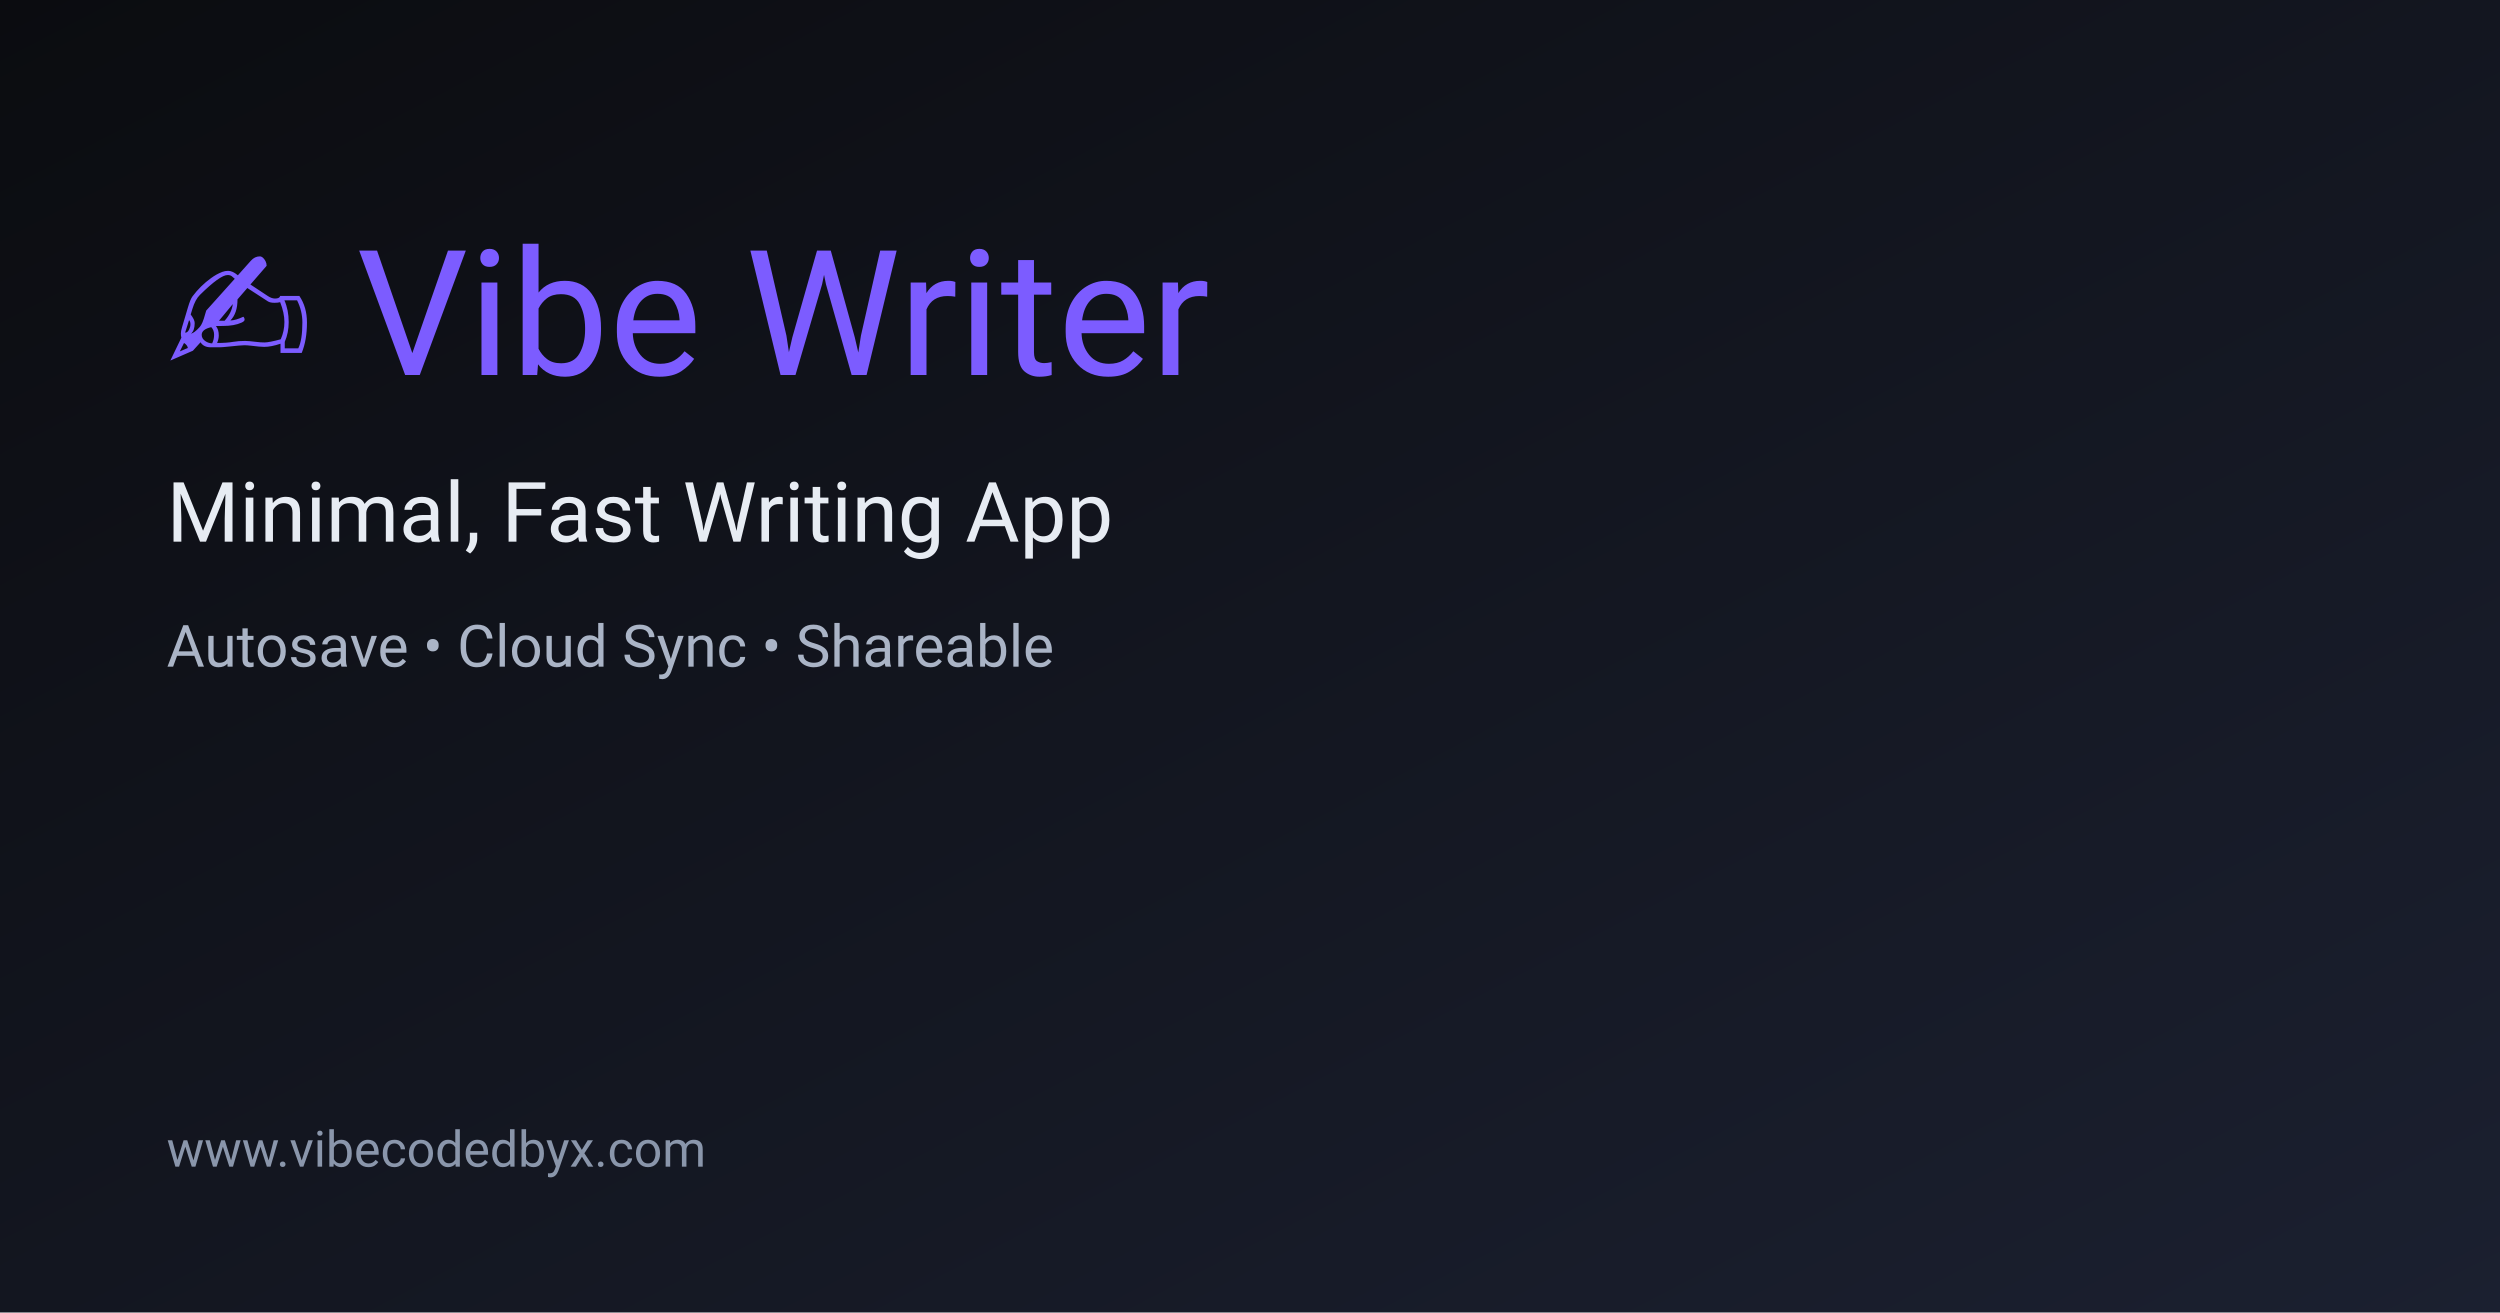
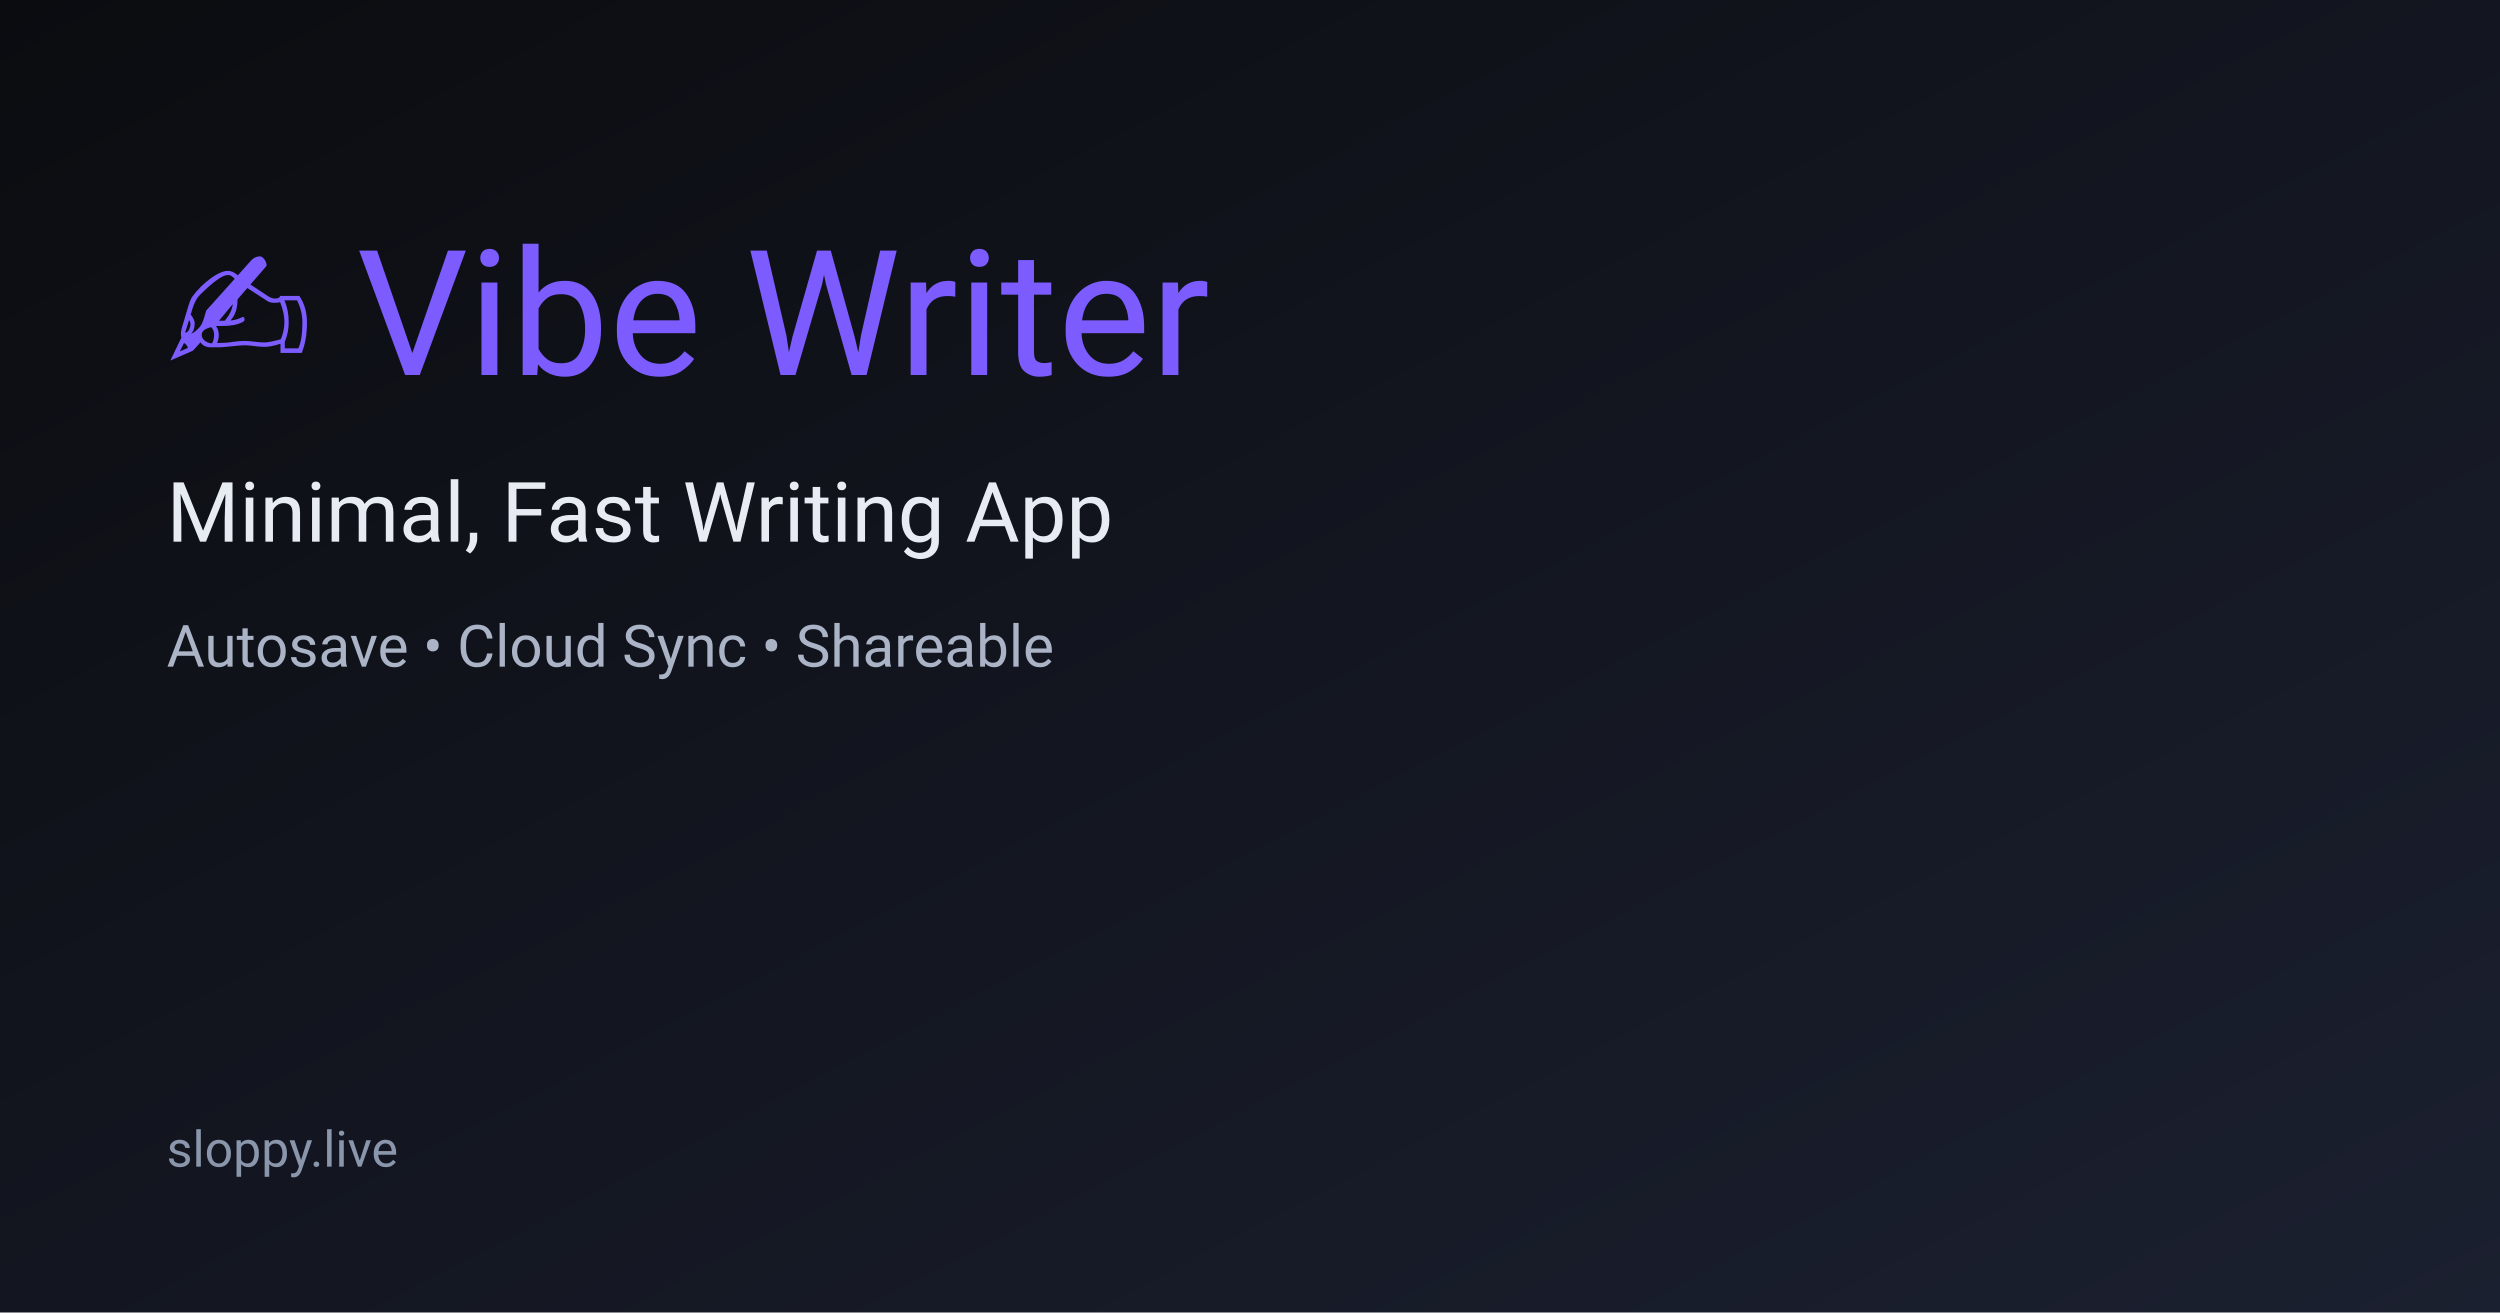
<svg xmlns="http://www.w3.org/2000/svg" width="1200" height="630" viewBox="0 0 1200 630">
  <defs>
    <linearGradient id="g" x1="0" x2="1" y1="0" y2="1">
      <stop offset="0%" stop-color="#0b0c10" />
      <stop offset="100%" stop-color="#1b2030" />
    </linearGradient>
  </defs>
  <rect width="1200" height="630" fill="url(#g)" />
  <g font-family="system-ui, -apple-system, Segoe UI, Roboto, sans-serif">
    <text x="80" y="180" font-size="84" fill="#7c5cff">✍ Vibe Writer</text>
    <text x="80" y="260" font-size="40" fill="#e7ecf3">Minimal, Fast Writing App</text>
    <text x="80" y="320" font-size="28" fill="#aab4c6">Autosave • Cloud Sync • Shareable</text>
-     <text x="80" y="560" font-size="24" fill="#8a96ab">www.vibecodedbyx.com</text>
+     <text x="80" y="560" font-size="24" fill="#8a96ab">sloppy.live</text>
  </g>
</svg>
